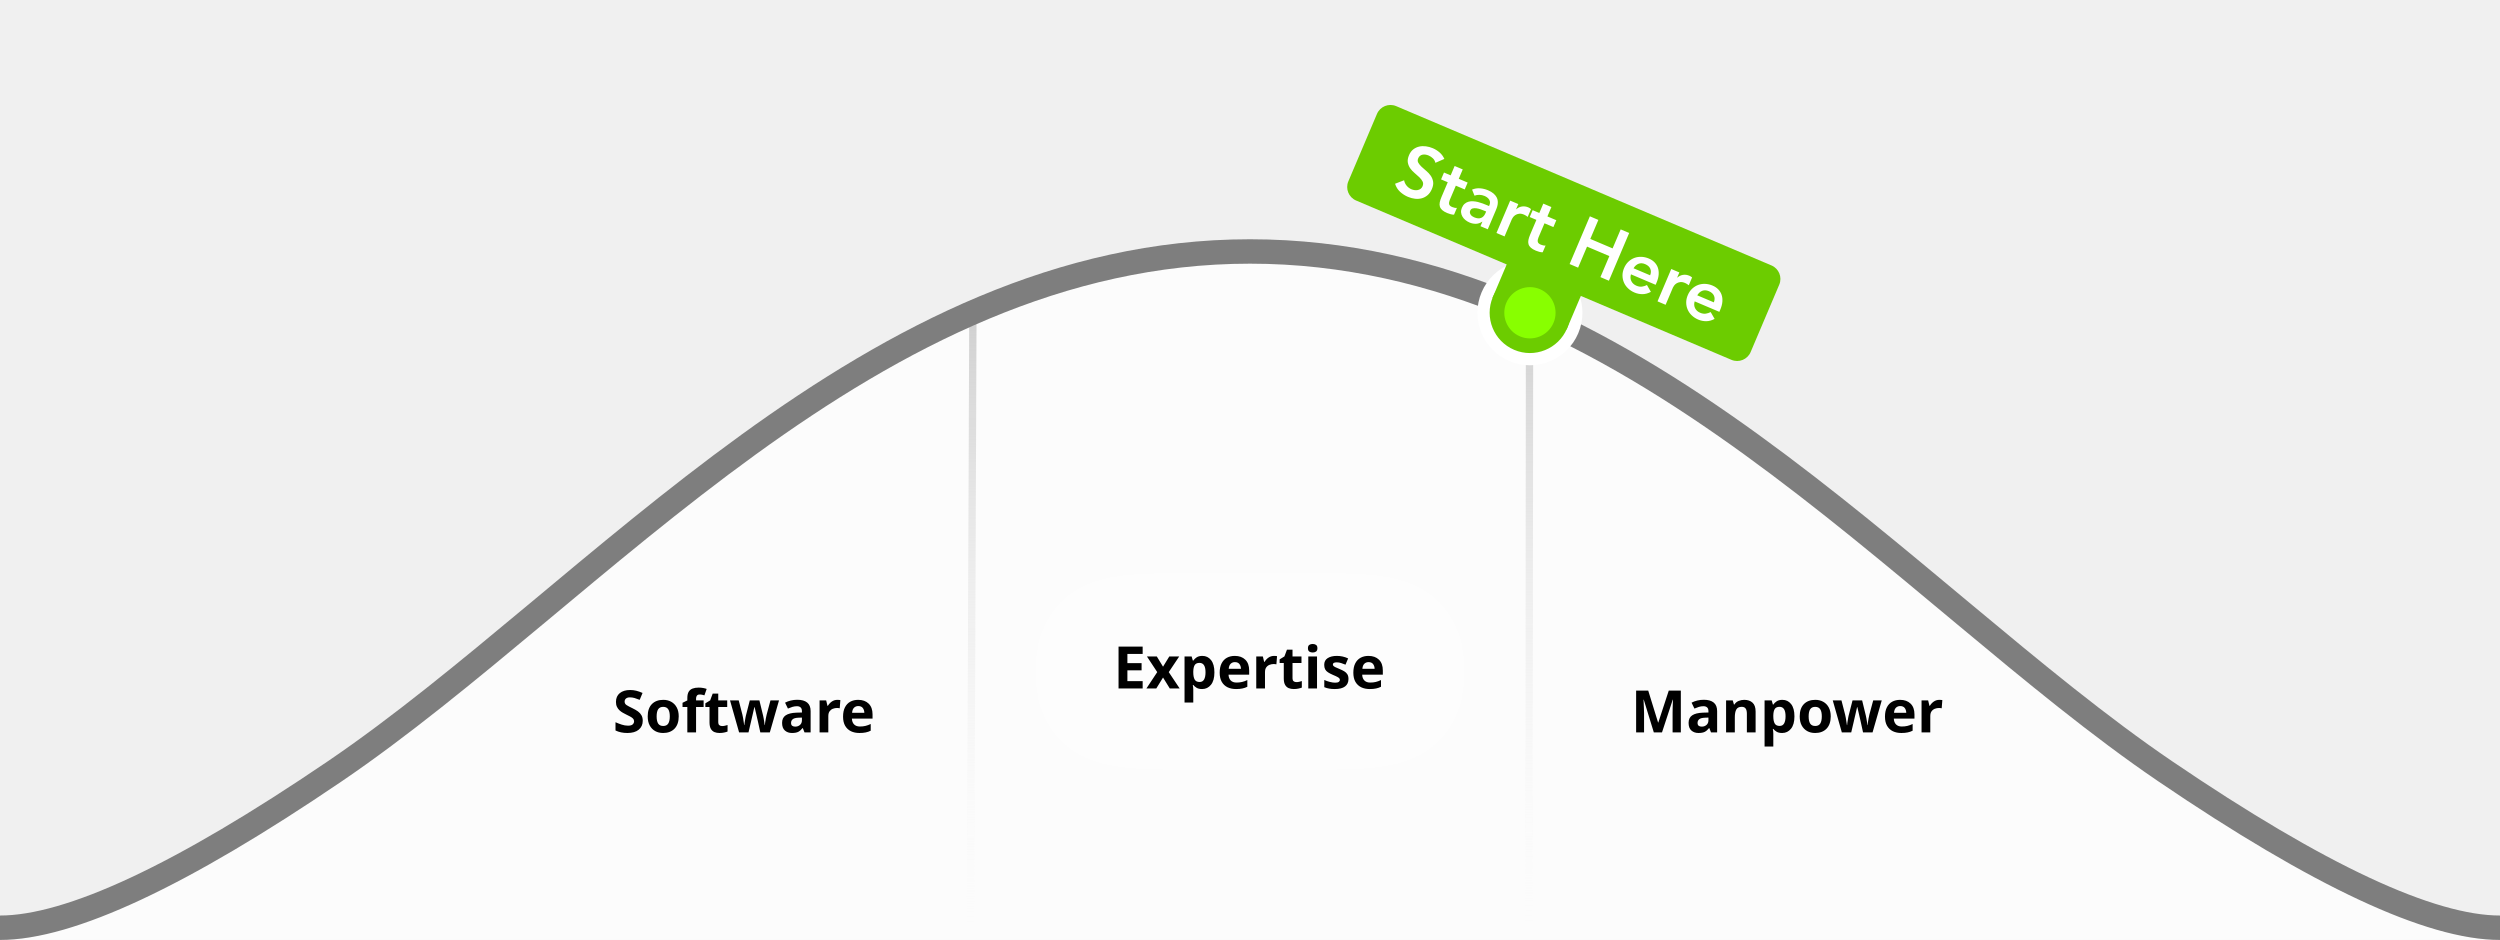
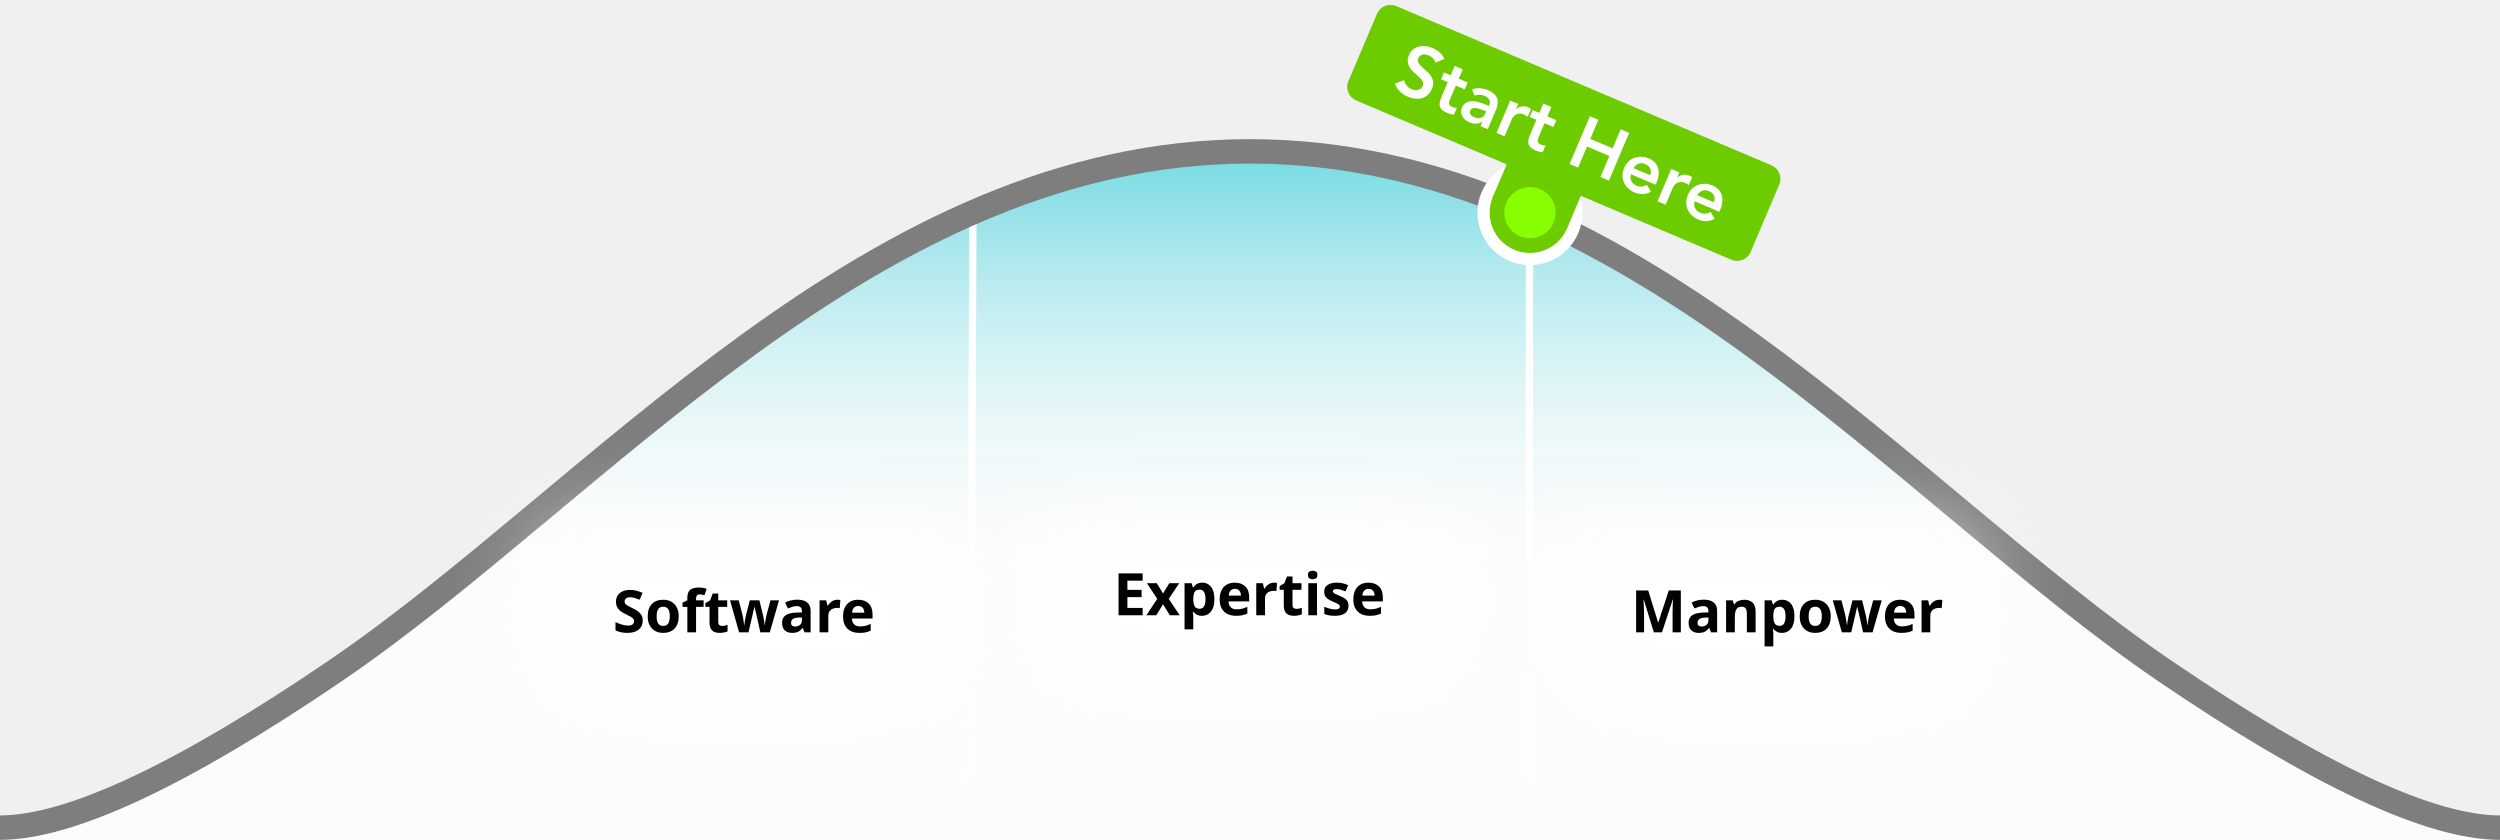
- <svg xmlns="http://www.w3.org/2000/svg" width="1024px" height="385px" viewBox="0 0 1024 385" version="1.1">
+ <svg xmlns="http://www.w3.org/2000/svg" width="1024px" height="344px" viewBox="0 0 1024 344" version="1.1">
  <defs>
-     <linearGradient x1="50%" y1="0%" x2="50%" y2="100%" id="linearGradient-1">
-       <stop stop-color="#CFCFCF" offset="0%" />
+     <linearGradient x1="50%" y1="78.898%" x2="50%" y2="0%" id="linearGradient-1">
+       <stop stop-color="#FCFCFC" stop-opacity="0" offset="0%" />
+       <stop stop-color="#00BDCC" stop-opacity="0.542" offset="100%" />
+     </linearGradient>
+     <linearGradient x1="50%" y1="46.347%" x2="50%" y2="100%" id="linearGradient-2">
+       <stop stop-color="#FFFFFF" offset="0%" />
      <stop stop-color="#FCFCFC" stop-opacity="0" offset="100%" />
    </linearGradient>
-     <filter x="-35.2%" y="-89.1%" width="170.4%" height="278.1%" filterUnits="objectBoundingBox" id="filter-2">
+     <linearGradient x1="50%" y1="0%" x2="50%" y2="100%" id="linearGradient-3">
+       <stop stop-color="#FFFFFF" offset="46.347%" />
+       <stop stop-color="#FCFCFC" stop-opacity="0" offset="100%" />
+     </linearGradient>
+     <filter x="-35.2%" y="-89.1%" width="170.4%" height="278.1%" filterUnits="objectBoundingBox" id="filter-4">
+       <feGaussianBlur stdDeviation="19" in="SourceGraphic" />
+     </filter>
+     <filter x="-35.2%" y="-89.1%" width="170.4%" height="278.1%" filterUnits="objectBoundingBox" id="filter-5">
+       <feGaussianBlur stdDeviation="19" in="SourceGraphic" />
+     </filter>
+     <filter x="-35.2%" y="-89.1%" width="170.4%" height="278.1%" filterUnits="objectBoundingBox" id="filter-6">
      <feGaussianBlur stdDeviation="19" in="SourceGraphic" />
    </filter>
  </defs>
  <g id="Artboard" stroke="none" stroke-width="1" fill="none" fill-rule="evenodd">
-     <g id="Curve" transform="translate(0, 103)">
+     <g id="Curve" transform="translate(0, 62)">
      <path d="M0,282 C28.553,282 74.259,260.256 137.119,216.769 C244.303,142.617 356.809,0 512,0 L516.643,0.043 C669.441,2.845 780.769,143.358 886.881,216.769 C949.741,260.256 995.447,282 1024,282 L1024,282 L0,282 Z" id="Combined-Shape" fill="#FCFCFC" />
-       <line x1="626.5" y1="25.5" x2="626.25" y2="282" id="Line-Copy" stroke="url(#linearGradient-1)" stroke-width="3" stroke-linecap="square" />
-       <line x1="398.5" y1="25.5" x2="397.5" y2="282.5" id="Line" stroke="url(#linearGradient-1)" stroke-width="3" stroke-linecap="square" />
+       <path d="M512.01,-3.97903932e-13 L512.466,0.002 L512.466,0.004 L516.643,0.043 C669.441,2.845 780.769,143.358 886.881,216.769 C892.548,220.69 898.076,224.433 903.464,228 L512,228 L512,227.999 L120,228 C124.789,224.83 129.689,221.519 134.698,218.069 L136.582,216.769 C242.695,143.358 354.023,2.845 506.821,0.043 L506.821,0.043 L511.464,-4.40536496e-13 L511.464,-4.40536496e-13 L512.01,-3.97903932e-13 Z" id="Combined-Shape" fill="url(#linearGradient-1)" />
+       <line x1="626.5" y1="25.5" x2="626.25" y2="282" id="Line-Copy" stroke="url(#linearGradient-2)" stroke-width="3" fill="#D8D8D8" stroke-linecap="square" />
+       <line x1="398.5" y1="25.5" x2="397.5" y2="282.5" id="Line" stroke="url(#linearGradient-3)" stroke-width="3" fill="#D8D8D8" stroke-linecap="square" />
      <path d="M0,277 C28.553,277 74.259,255.642 137.119,212.926 C244.303,140.088 356.809,0 512,0 C667.191,0 779.7,140.089 886.886,212.929 C949.741,255.643 995.446,277 1024,277" id="Path-Copy" stroke="#7E7E7E" stroke-width="10" stroke-linecap="round" />
    </g>
-     <g id="Start-Here" transform="translate(633.5, 112) rotate(23) translate(-633.5, -112) translate(544, 73)">
+     <g id="Start-Here" transform="translate(633.5, 71) rotate(23) translate(-633.5, -71) translate(544, 32)">
      <circle id="Oval" stroke="#FFFFFF" stroke-width="5" fill="#6CCC00" cx="89.5" cy="56.5" r="19" />
      <rect id="Rectangle" fill="#6CCC00" x="73" y="36" width="33" height="21" />
      <circle id="Oval-Copy" fill="#88FF00" cx="89.5" cy="56.5" r="10.5" />
      <g id="Group">
        <rect id="Rectangle" fill="#6CCC00" x="0" y="0" width="179" height="42" rx="6" />
        <path d="M24.96,32.32 C26,32.32 26.99,32.18 27.93,31.9 C28.87,31.62 29.695,31.2 30.405,30.64 C31.115,30.08 31.68,29.375 32.1,28.525 C32.52,27.675 32.73,26.68 32.73,25.54 C32.73,24.28 32.48,23.27 31.98,22.51 C31.48,21.75 30.86,21.14 30.12,20.68 C29.38,20.22 28.57,19.86 27.69,19.6 C26.81,19.34 26,19.07 25.26,18.79 C24.52,18.51 23.9,18.18 23.4,17.8 C22.9,17.42 22.65,16.87 22.65,16.15 C22.65,15.67 22.75,15.255 22.95,14.905 C23.15,14.555 23.415,14.27 23.745,14.05 C24.075,13.83 24.445,13.67 24.855,13.57 C25.265,13.47 25.69,13.42 26.13,13.42 C26.87,13.42 27.575,13.555 28.245,13.825 C28.915,14.095 29.45,14.52 29.85,15.1 L29.85,15.1 L32.61,12.19 C31.77,11.41 30.825,10.85 29.775,10.51 C28.725,10.17 27.64,10 26.52,10 C25.54,10 24.58,10.13 23.64,10.39 C22.7,10.65 21.865,11.045 21.135,11.575 C20.405,12.105 19.815,12.77 19.365,13.57 C18.915,14.37 18.69,15.32 18.69,16.42 C18.69,17.68 18.94,18.685 19.44,19.435 C19.94,20.185 20.56,20.785 21.3,21.235 C22.04,21.685 22.85,22.04 23.73,22.3 C24.61,22.56 25.42,22.835 26.16,23.125 C26.9,23.415 27.52,23.77 28.02,24.19 C28.52,24.61 28.77,25.21 28.77,25.99 C28.77,26.47 28.66,26.895 28.44,27.265 C28.22,27.635 27.93,27.94 27.57,28.18 C27.21,28.42 26.81,28.6 26.37,28.72 C25.93,28.84 25.49,28.9 25.05,28.9 C24.21,28.9 23.415,28.705 22.665,28.315 C21.915,27.925 21.31,27.38 20.85,26.68 L20.85,26.68 L18,29.44 C18.88,30.48 19.93,31.22 21.15,31.66 C22.37,32.1 23.64,32.32 24.96,32.32 Z M42.33,32.14 C42.75,32.14 43.235,32.105 43.785,32.035 C44.335,31.965 44.8,31.84 45.18,31.66 L45.18,31.66 L45.18,28.63 C44.96,28.79 44.66,28.905 44.28,28.975 C43.9,29.045 43.55,29.08 43.23,29.08 C42.43,29.08 41.895,28.87 41.625,28.45 C41.355,28.03 41.22,27.46 41.22,26.74 L41.22,26.74 L41.22,20.44 L45.18,20.44 L45.18,17.38 L41.22,17.38 L41.22,13.21 L37.62,13.21 L37.62,17.38 L34.65,17.38 L34.65,20.44 L37.62,20.44 L37.62,27.04 C37.62,27.88 37.685,28.62 37.815,29.26 C37.945,29.9 38.185,30.435 38.535,30.865 C38.885,31.295 39.365,31.615 39.975,31.825 C40.585,32.035 41.37,32.14 42.33,32.14 Z M52.29,32.14 C53.25,32.14 54.13,31.955 54.93,31.585 C55.73,31.215 56.39,30.62 56.91,29.8 L56.91,29.8 L57,29.8 L57,31.78 L60.24,31.78 L60.24,23.5 C60.24,23.16 60.23,22.765 60.21,22.315 C60.19,21.865 60.125,21.4 60.015,20.92 C59.905,20.44 59.725,19.965 59.475,19.495 C59.225,19.025 58.87,18.61 58.41,18.25 C57.95,17.89 57.37,17.595 56.67,17.365 C55.97,17.135 55.11,17.02 54.09,17.02 C52.95,17.02 51.845,17.2 50.775,17.56 C49.705,17.92 48.77,18.51 47.97,19.33 L47.97,19.33 L49.86,21.22 C50.34,20.76 50.91,20.395 51.57,20.125 C52.23,19.855 52.94,19.72 53.7,19.72 C54.66,19.72 55.45,19.945 56.07,20.395 C56.69,20.845 57,21.52 57,22.42 L57,22.42 L57,22.81 L56.1,22.81 C55.5,22.81 54.86,22.825 54.18,22.855 C53.5,22.885 52.825,22.955 52.155,23.065 C51.485,23.175 50.84,23.34 50.22,23.56 C49.6,23.78 49.055,24.075 48.585,24.445 C48.115,24.815 47.74,25.275 47.46,25.825 C47.18,26.375 47.04,27.04 47.04,27.82 C47.04,28.54 47.19,29.17 47.49,29.71 C47.79,30.25 48.185,30.7 48.675,31.06 C49.165,31.42 49.725,31.69 50.355,31.87 C50.985,32.05 51.63,32.14 52.29,32.14 Z M53.16,29.44 C52.86,29.44 52.56,29.405 52.26,29.335 C51.96,29.265 51.69,29.15 51.45,28.99 C51.21,28.83 51.015,28.635 50.865,28.405 C50.715,28.175 50.64,27.89 50.64,27.55 C50.64,27.03 50.83,26.625 51.21,26.335 C51.59,26.045 52.055,25.825 52.605,25.675 C53.155,25.525 53.74,25.43 54.36,25.39 C54.98,25.35 55.54,25.33 56.04,25.33 L56.04,25.33 L56.79,25.33 L56.79,26.14 C56.79,27.16 56.495,27.965 55.905,28.555 C55.315,29.145 54.4,29.44 53.16,29.44 Z M67.71,31.78 L67.71,24.07 C67.71,23.87 67.755,23.57 67.845,23.17 C67.935,22.77 68.115,22.37 68.385,21.97 C68.655,21.57 69.045,21.215 69.555,20.905 C70.065,20.595 70.74,20.44 71.58,20.44 C71.86,20.44 72.145,20.465 72.435,20.515 C72.725,20.565 73.02,20.63 73.32,20.71 L73.32,20.71 L73.32,17.23 C73.1,17.17 72.885,17.12 72.675,17.08 C72.465,17.04 72.25,17.02 72.03,17.02 C71.07,17.02 70.22,17.25 69.48,17.71 C68.74,18.17 68.17,18.82 67.77,19.66 L67.77,19.66 L67.71,19.66 L67.71,17.38 L64.11,17.38 L64.11,31.78 L67.71,31.78 Z M81.78,32.14 C82.2,32.14 82.685,32.105 83.235,32.035 C83.785,31.965 84.25,31.84 84.63,31.66 L84.63,31.66 L84.63,28.63 C84.41,28.79 84.11,28.905 83.73,28.975 C83.35,29.045 83,29.08 82.68,29.08 C81.88,29.08 81.345,28.87 81.075,28.45 C80.805,28.03 80.67,27.46 80.67,26.74 L80.67,26.74 L80.67,20.44 L84.63,20.44 L84.63,17.38 L80.67,17.38 L80.67,13.21 L77.07,13.21 L77.07,17.38 L74.1,17.38 L74.1,20.44 L77.07,20.44 L77.07,27.04 C77.07,27.88 77.135,28.62 77.265,29.26 C77.395,29.9 77.635,30.435 77.985,30.865 C78.335,31.295 78.815,31.615 79.425,31.825 C80.035,32.035 80.82,32.14 81.78,32.14 Z M100.44,31.78 L100.44,22.42 L110.37,22.42 L110.37,31.78 L114.15,31.78 L114.15,10.54 L110.37,10.54 L110.37,19 L100.44,19 L100.44,10.54 L96.66,10.54 L96.66,31.78 L100.44,31.78 Z M125.67,32.14 C126.81,32.14 127.9,31.92 128.94,31.48 C129.98,31.04 130.92,30.3 131.76,29.26 L131.76,29.26 L129.18,27.31 C128.72,27.87 128.185,28.335 127.575,28.705 C126.965,29.075 126.21,29.26 125.31,29.26 C124.29,29.26 123.42,28.96 122.7,28.36 C121.98,27.76 121.56,26.92 121.44,25.84 L121.44,25.84 L132.42,25.84 L132.42,24.85 C132.42,23.59 132.255,22.475 131.925,21.505 C131.595,20.535 131.135,19.72 130.545,19.06 C129.955,18.4 129.245,17.895 128.415,17.545 C127.585,17.195 126.67,17.02 125.67,17.02 C124.59,17.02 123.57,17.2 122.61,17.56 C121.65,17.92 120.82,18.43 120.12,19.09 C119.42,19.75 118.865,20.545 118.455,21.475 C118.045,22.405 117.84,23.44 117.84,24.58 C117.84,25.72 118.045,26.755 118.455,27.685 C118.865,28.615 119.42,29.41 120.12,30.07 C120.82,30.73 121.65,31.24 122.61,31.6 C123.57,31.96 124.59,32.14 125.67,32.14 Z M128.82,23.14 L121.44,23.14 C121.58,22.1 121.965,21.27 122.595,20.65 C123.225,20.03 124.08,19.72 125.16,19.72 C126.3,19.72 127.19,20.025 127.83,20.635 C128.47,21.245 128.8,22.08 128.82,23.14 L128.82,23.14 Z M139.38,31.78 L139.38,24.07 C139.38,23.87 139.425,23.57 139.515,23.17 C139.605,22.77 139.785,22.37 140.055,21.97 C140.325,21.57 140.715,21.215 141.225,20.905 C141.735,20.595 142.41,20.44 143.25,20.44 C143.53,20.44 143.815,20.465 144.105,20.515 C144.395,20.565 144.69,20.63 144.99,20.71 L144.99,20.71 L144.99,17.23 C144.77,17.17 144.555,17.12 144.345,17.08 C144.135,17.04 143.92,17.02 143.7,17.02 C142.74,17.02 141.89,17.25 141.15,17.71 C140.41,18.17 139.84,18.82 139.44,19.66 L139.44,19.66 L139.38,19.66 L139.38,17.38 L135.78,17.38 L135.78,31.78 L139.38,31.78 Z M154.02,32.14 C155.16,32.14 156.25,31.92 157.29,31.48 C158.33,31.04 159.27,30.3 160.11,29.26 L160.11,29.26 L157.53,27.31 C157.07,27.87 156.535,28.335 155.925,28.705 C155.315,29.075 154.56,29.26 153.66,29.26 C152.64,29.26 151.77,28.96 151.05,28.36 C150.33,27.76 149.91,26.92 149.79,25.84 L149.79,25.84 L160.77,25.84 L160.77,24.85 C160.77,23.59 160.605,22.475 160.275,21.505 C159.945,20.535 159.485,19.72 158.895,19.06 C158.305,18.4 157.595,17.895 156.765,17.545 C155.935,17.195 155.02,17.02 154.02,17.02 C152.94,17.02 151.92,17.2 150.96,17.56 C150,17.92 149.17,18.43 148.47,19.09 C147.77,19.75 147.215,20.545 146.805,21.475 C146.395,22.405 146.19,23.44 146.19,24.58 C146.19,25.72 146.395,26.755 146.805,27.685 C147.215,28.615 147.77,29.41 148.47,30.07 C149.17,30.73 150,31.24 150.96,31.6 C151.92,31.96 152.94,32.14 154.02,32.14 Z M157.17,23.14 L149.79,23.14 C149.93,22.1 150.315,21.27 150.945,20.65 C151.575,20.03 152.43,19.72 153.51,19.72 C154.65,19.72 155.54,20.025 156.18,20.635 C156.82,21.245 157.15,22.08 157.17,23.14 L157.17,23.14 Z" id="StartHere" fill="#FFFFFF" fill-rule="nonzero" />
      </g>
    </g>
-     <g id="Software" transform="translate(226, 261)" fill="#000000" font-family="Avenir-Heavy, Avenir" font-size="24" font-weight="600">
-       <text>
+     <g id="Software" transform="translate(226, 220)">
+       <rect id="Rectangle" fill="#FFFFFF" filter="url(#filter-4)" x="0" y="0" width="162" height="64" />
+       <text font-family="Avenir-Heavy, Avenir" font-size="24" font-weight="600" fill="#000000">
        <tspan x="25" y="39">Software</tspan>
      </text>
    </g>
-     <g id="expertise" transform="translate(431, 243)">
-       <rect id="Rectangle" fill="#FFFFFF" opacity="0.505" filter="url(#filter-2)" x="0" y="0" width="162" height="64" />
+     <g id="expertise" transform="translate(431, 213)">
+       <rect id="Rectangle" fill="#FFFFFF" filter="url(#filter-5)" x="0" y="0" width="162" height="64" />
      <text id="Expertise" font-family="Avenir-Heavy, Avenir" font-size="24" font-weight="600" fill="#000000">
        <tspan x="25" y="39">Expertise</tspan>
      </text>
    </g>
-     <g id="manpower" transform="translate(643, 261)" fill="#000000" font-family="Avenir-Heavy, Avenir" font-size="24" font-weight="600">
-       <text id="Manpower">
+     <g id="manpower" transform="translate(643, 220)">
+       <rect id="Rectangle" fill="#FFFFFF" filter="url(#filter-6)" x="0" y="0" width="162" height="64" />
+       <text id="Manpower" font-family="Avenir-Heavy, Avenir" font-size="24" font-weight="600" fill="#000000">
        <tspan x="25" y="39">Manpower</tspan>
      </text>
    </g>
  </g>
</svg>
